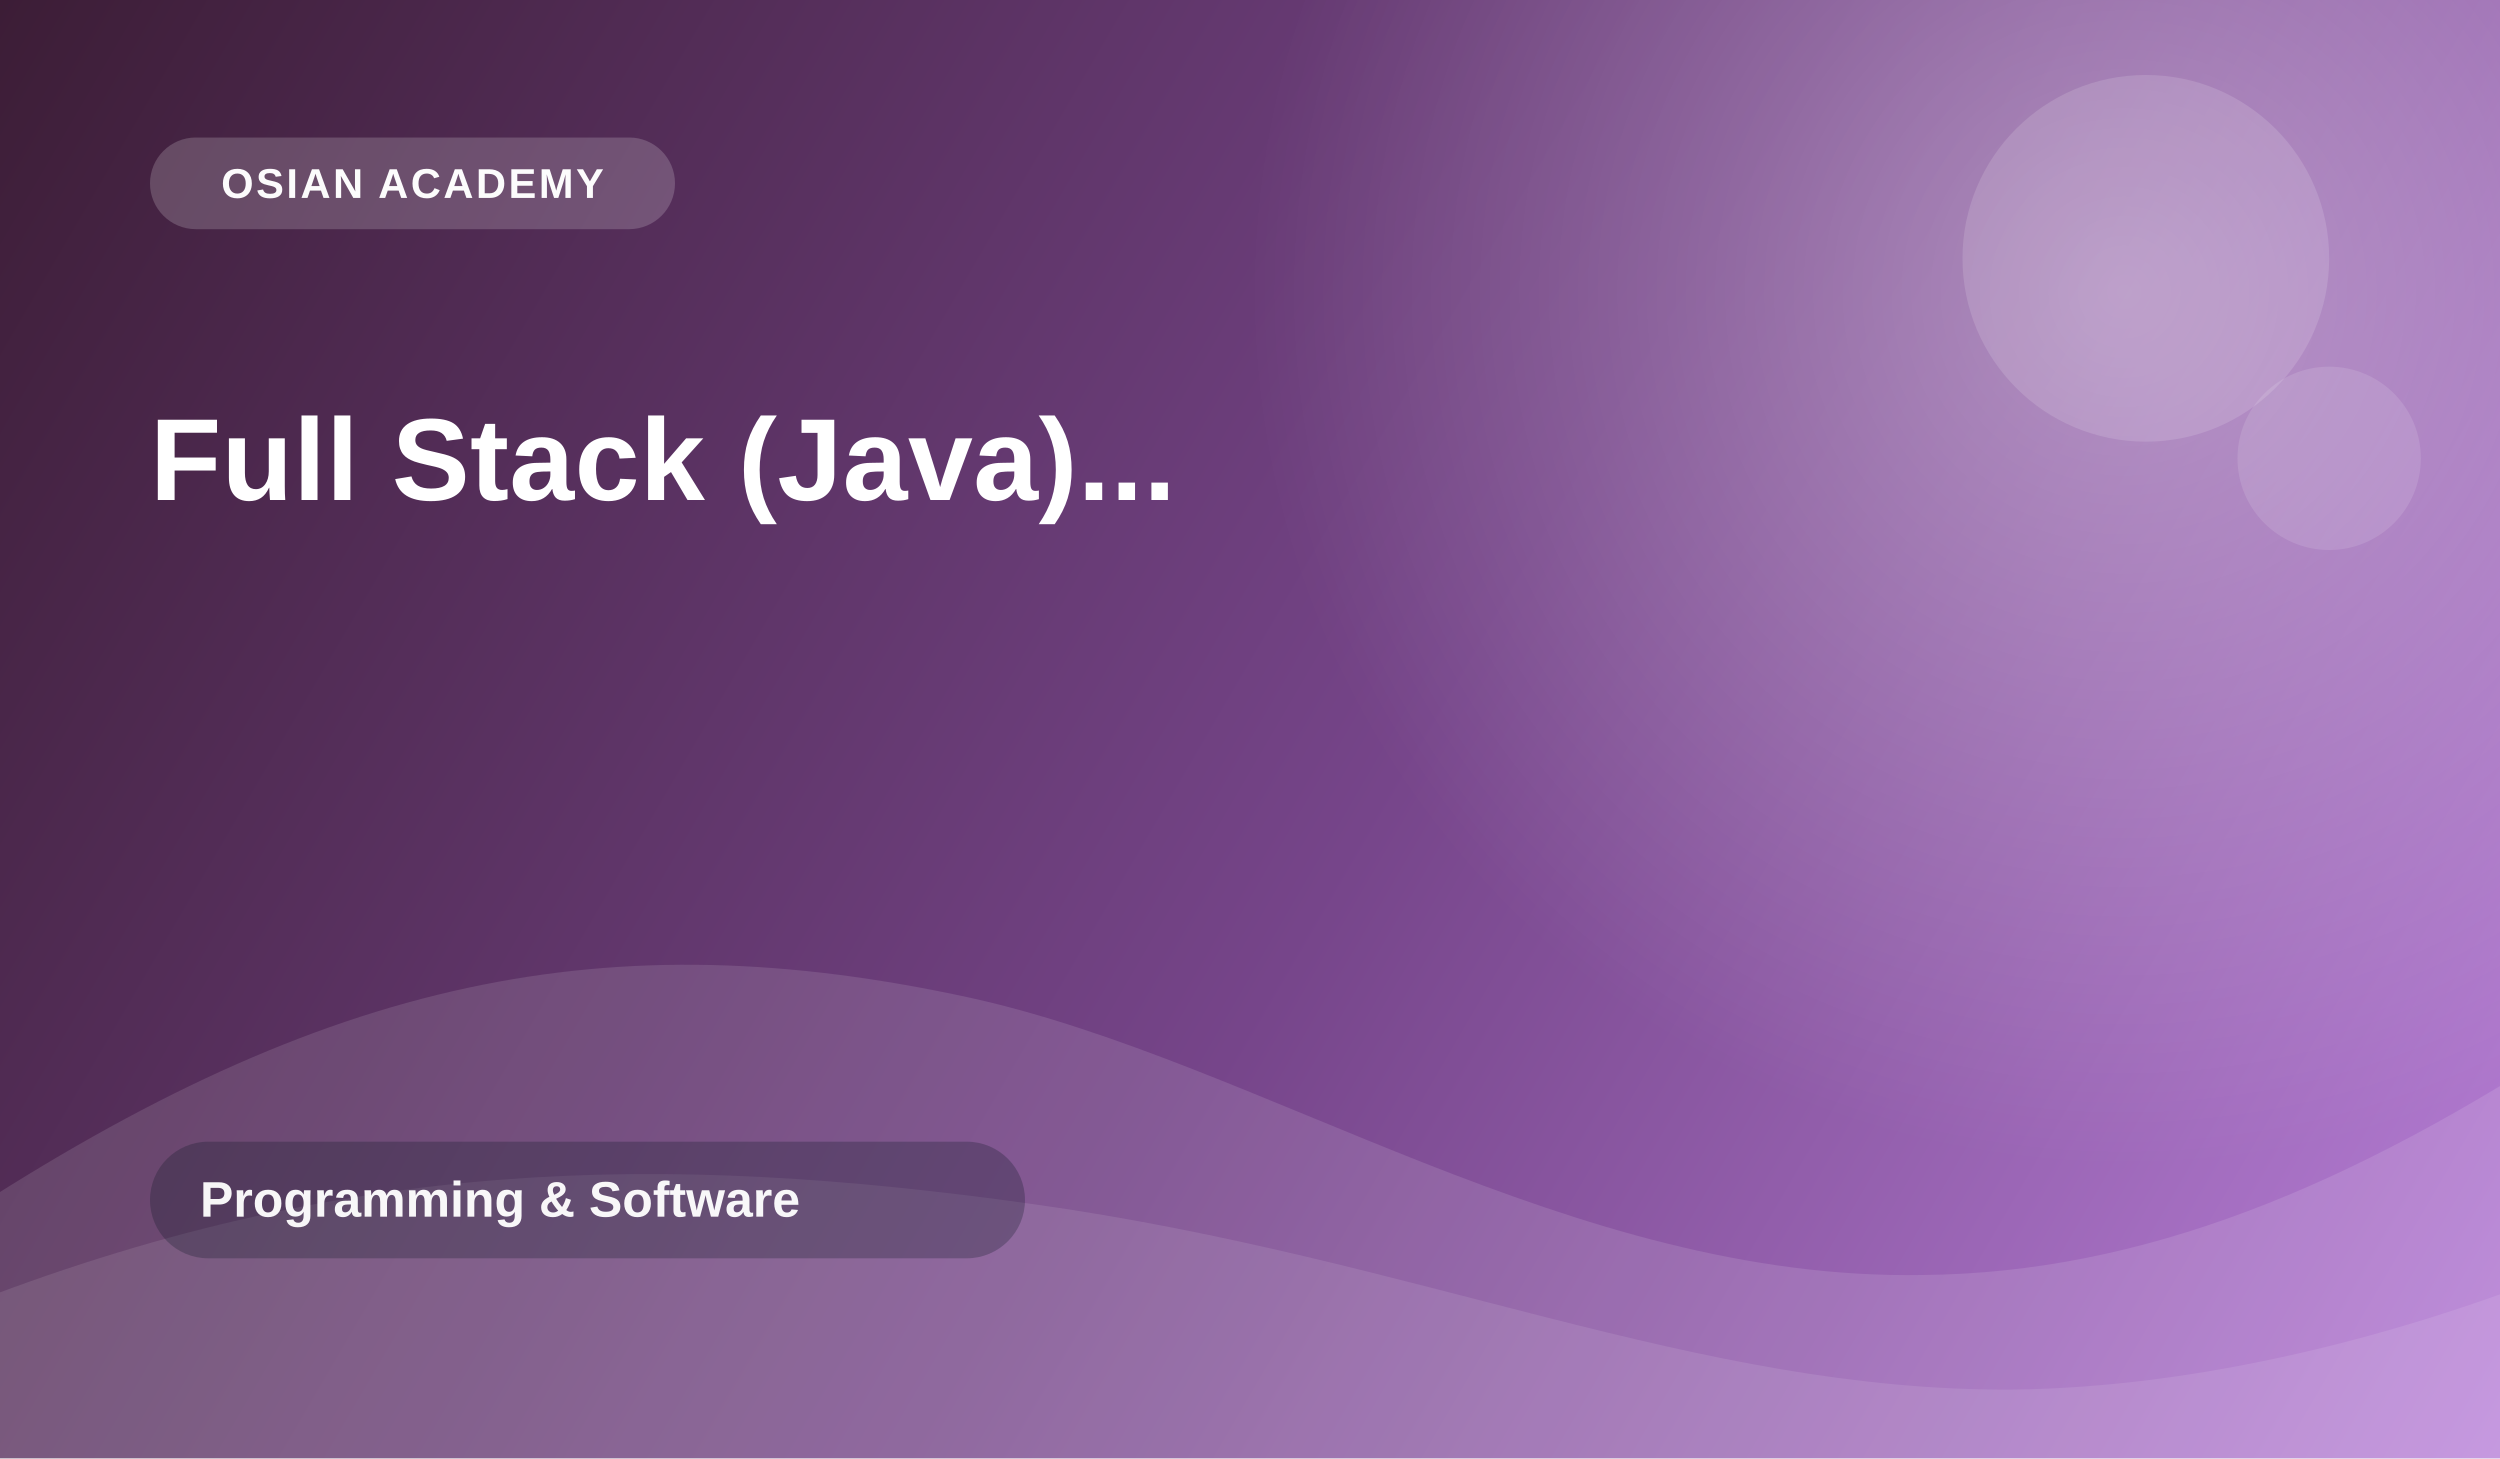
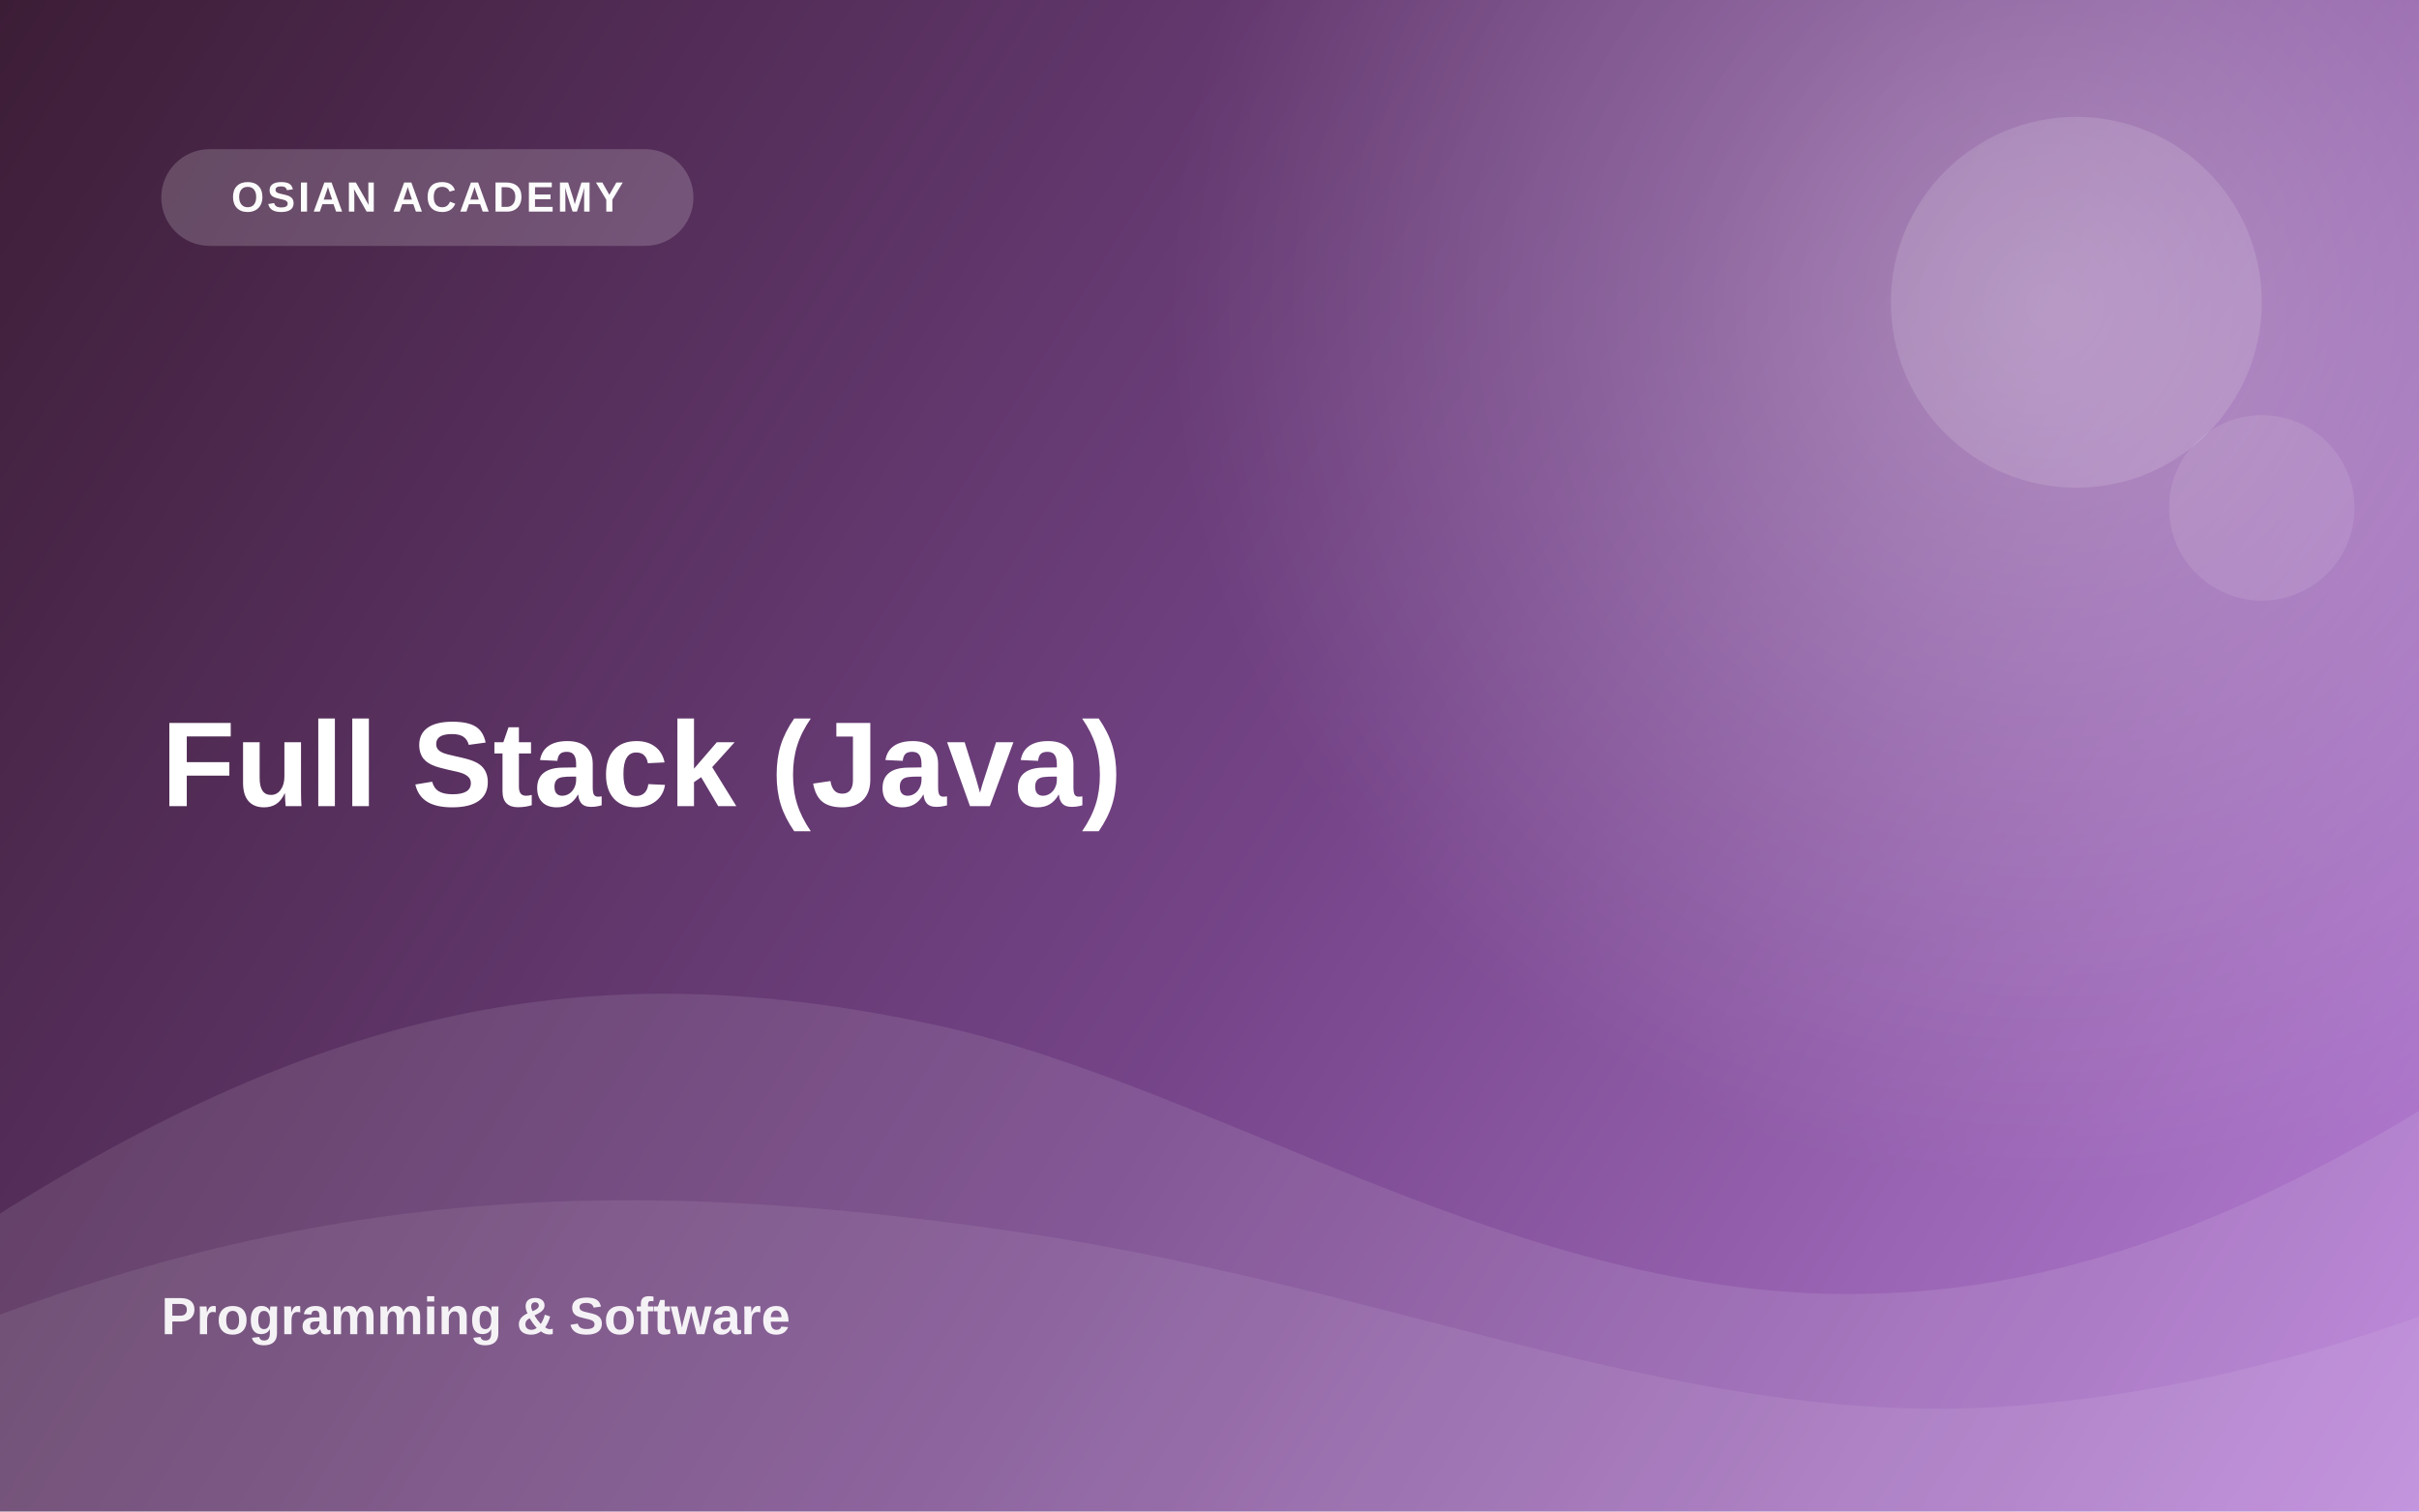
- <svg xmlns="http://www.w3.org/2000/svg" width="1200" height="700" viewBox="0 0 1200 700" role="img" aria-label="Full Stack (Java) - Osian Academy">
+ <svg xmlns="http://www.w3.org/2000/svg" width="1200" height="750" viewBox="0 0 1200 750" role="img" aria-label="Full Stack (Java) - Osian Academy">
  <defs>
-     <linearGradient id="bg" x1="0" y1="0" x2="1200" y2="700" gradientUnits="userSpaceOnUse">
+     <linearGradient id="bg" x1="0" y1="0" x2="1200" y2="750" gradientUnits="userSpaceOnUse">
      <stop offset="0" stop-color="#3C1D36" />
      <stop offset="0.55" stop-color="#76458A" />
      <stop offset="1" stop-color="#B77FD7" />
    </linearGradient>
-     <radialGradient id="glow" cx="0" cy="0" r="1" gradientUnits="userSpaceOnUse" gradientTransform="translate(1020 140) rotate(135) scale(420 420)">
-       <stop stop-color="#FFFFFF" stop-opacity="0.35" />
+     <radialGradient id="glow" cx="0" cy="0" r="1" gradientUnits="userSpaceOnUse" gradientTransform="translate(1020 150) rotate(135) scale(440 440)">
+       <stop stop-color="#FFFFFF" stop-opacity="0.32" />
      <stop offset="1" stop-color="#FFFFFF" stop-opacity="0" />
    </radialGradient>
  </defs>
-   <rect width="1200" height="700" fill="url(#bg)" />
-   <rect width="1200" height="700" fill="url(#glow)" />
-   <path d="M-20 585C157 469 292 441 466 479C606 510 754 615 923 612C1028 611 1128 570 1240 496V760H-20V585Z" fill="#FFFFFF" fill-opacity="0.12" />
-   <path d="M-20 628C165 555 318 553 496 578C681 604 814 668 966 667C1055 666 1152 642 1240 606V760H-20V628Z" fill="#FFFFFF" fill-opacity="0.1" />
-   <rect x="72" y="66" width="252" height="44" rx="22" fill="#FFFFFF" fill-opacity="0.18" />
-   <text x="198" y="95" text-anchor="middle" fill="#FFFFFF" fill-opacity="0.98" font-family="Poppins,Segoe UI,Arial,sans-serif" font-size="20" font-weight="700" letter-spacing="1.2">OSIAN ACADEMY</text>
-   <text x="72" y="240" fill="#FFFFFF" font-family="Poppins,Segoe UI,Arial,sans-serif" font-size="56" font-weight="800" letter-spacing="0.2">
-     <tspan x="72" dy="0">Full Stack (Java)...</tspan>
+   <rect width="1200" height="750" fill="url(#bg)" />
+   <rect width="1200" height="750" fill="url(#glow)" />
+   <path d="M-20 615C157 499 292 471 466 509C606 540 754 645 923 642C1028 641 1128 600 1240 526V810H-20V615Z" fill="#FFFFFF" fill-opacity="0.1" />
+   <path d="M-20 660C165 587 318 585 496 610C681 636 814 700 966 699C1055 698 1152 674 1240 638V810H-20V660Z" fill="#FFFFFF" fill-opacity="0.08" />
+   <circle cx="1030" cy="150" r="92" fill="#FFFFFF" fill-opacity="0.13" />
+   <circle cx="1122" cy="252" r="46" fill="#FFFFFF" fill-opacity="0.1" />
+   <rect x="80" y="74" width="264" height="48" rx="24" fill="#FFFFFF" fill-opacity="0.18" />
+   <text x="212" y="105" text-anchor="middle" fill="#FFFFFF" fill-opacity="0.98" font-family="Poppins,Segoe UI,Arial,sans-serif" font-size="21" font-weight="700" letter-spacing="1.4">OSIAN ACADEMY</text>
+   <text x="80" y="400" fill="#FFFFFF" font-family="Poppins,Segoe UI,Arial,sans-serif" font-size="60" font-weight="800" letter-spacing="0.2">
+     <tspan x="80" dy="0">Full Stack (Java)</tspan>
  </text>
-   <rect x="72" y="548" width="420" height="56" rx="28" fill="#0B1420" fill-opacity="0.26" />
-   <text x="96" y="584" fill="#FFFFFF" fill-opacity="0.95" font-family="Poppins,Segoe UI,Arial,sans-serif" font-size="24" font-weight="600">Programming &amp; Software</text>
-   <circle cx="1030" cy="124" r="88" fill="#FFFFFF" fill-opacity="0.14" />
-   <circle cx="1118" cy="220" r="44" fill="#FFFFFF" fill-opacity="0.12" />
+   <text x="80" y="662" fill="#FFFFFF" fill-opacity="0.92" font-family="Poppins,Segoe UI,Arial,sans-serif" font-size="26" font-weight="600">Programming &amp; Software</text>
</svg>
